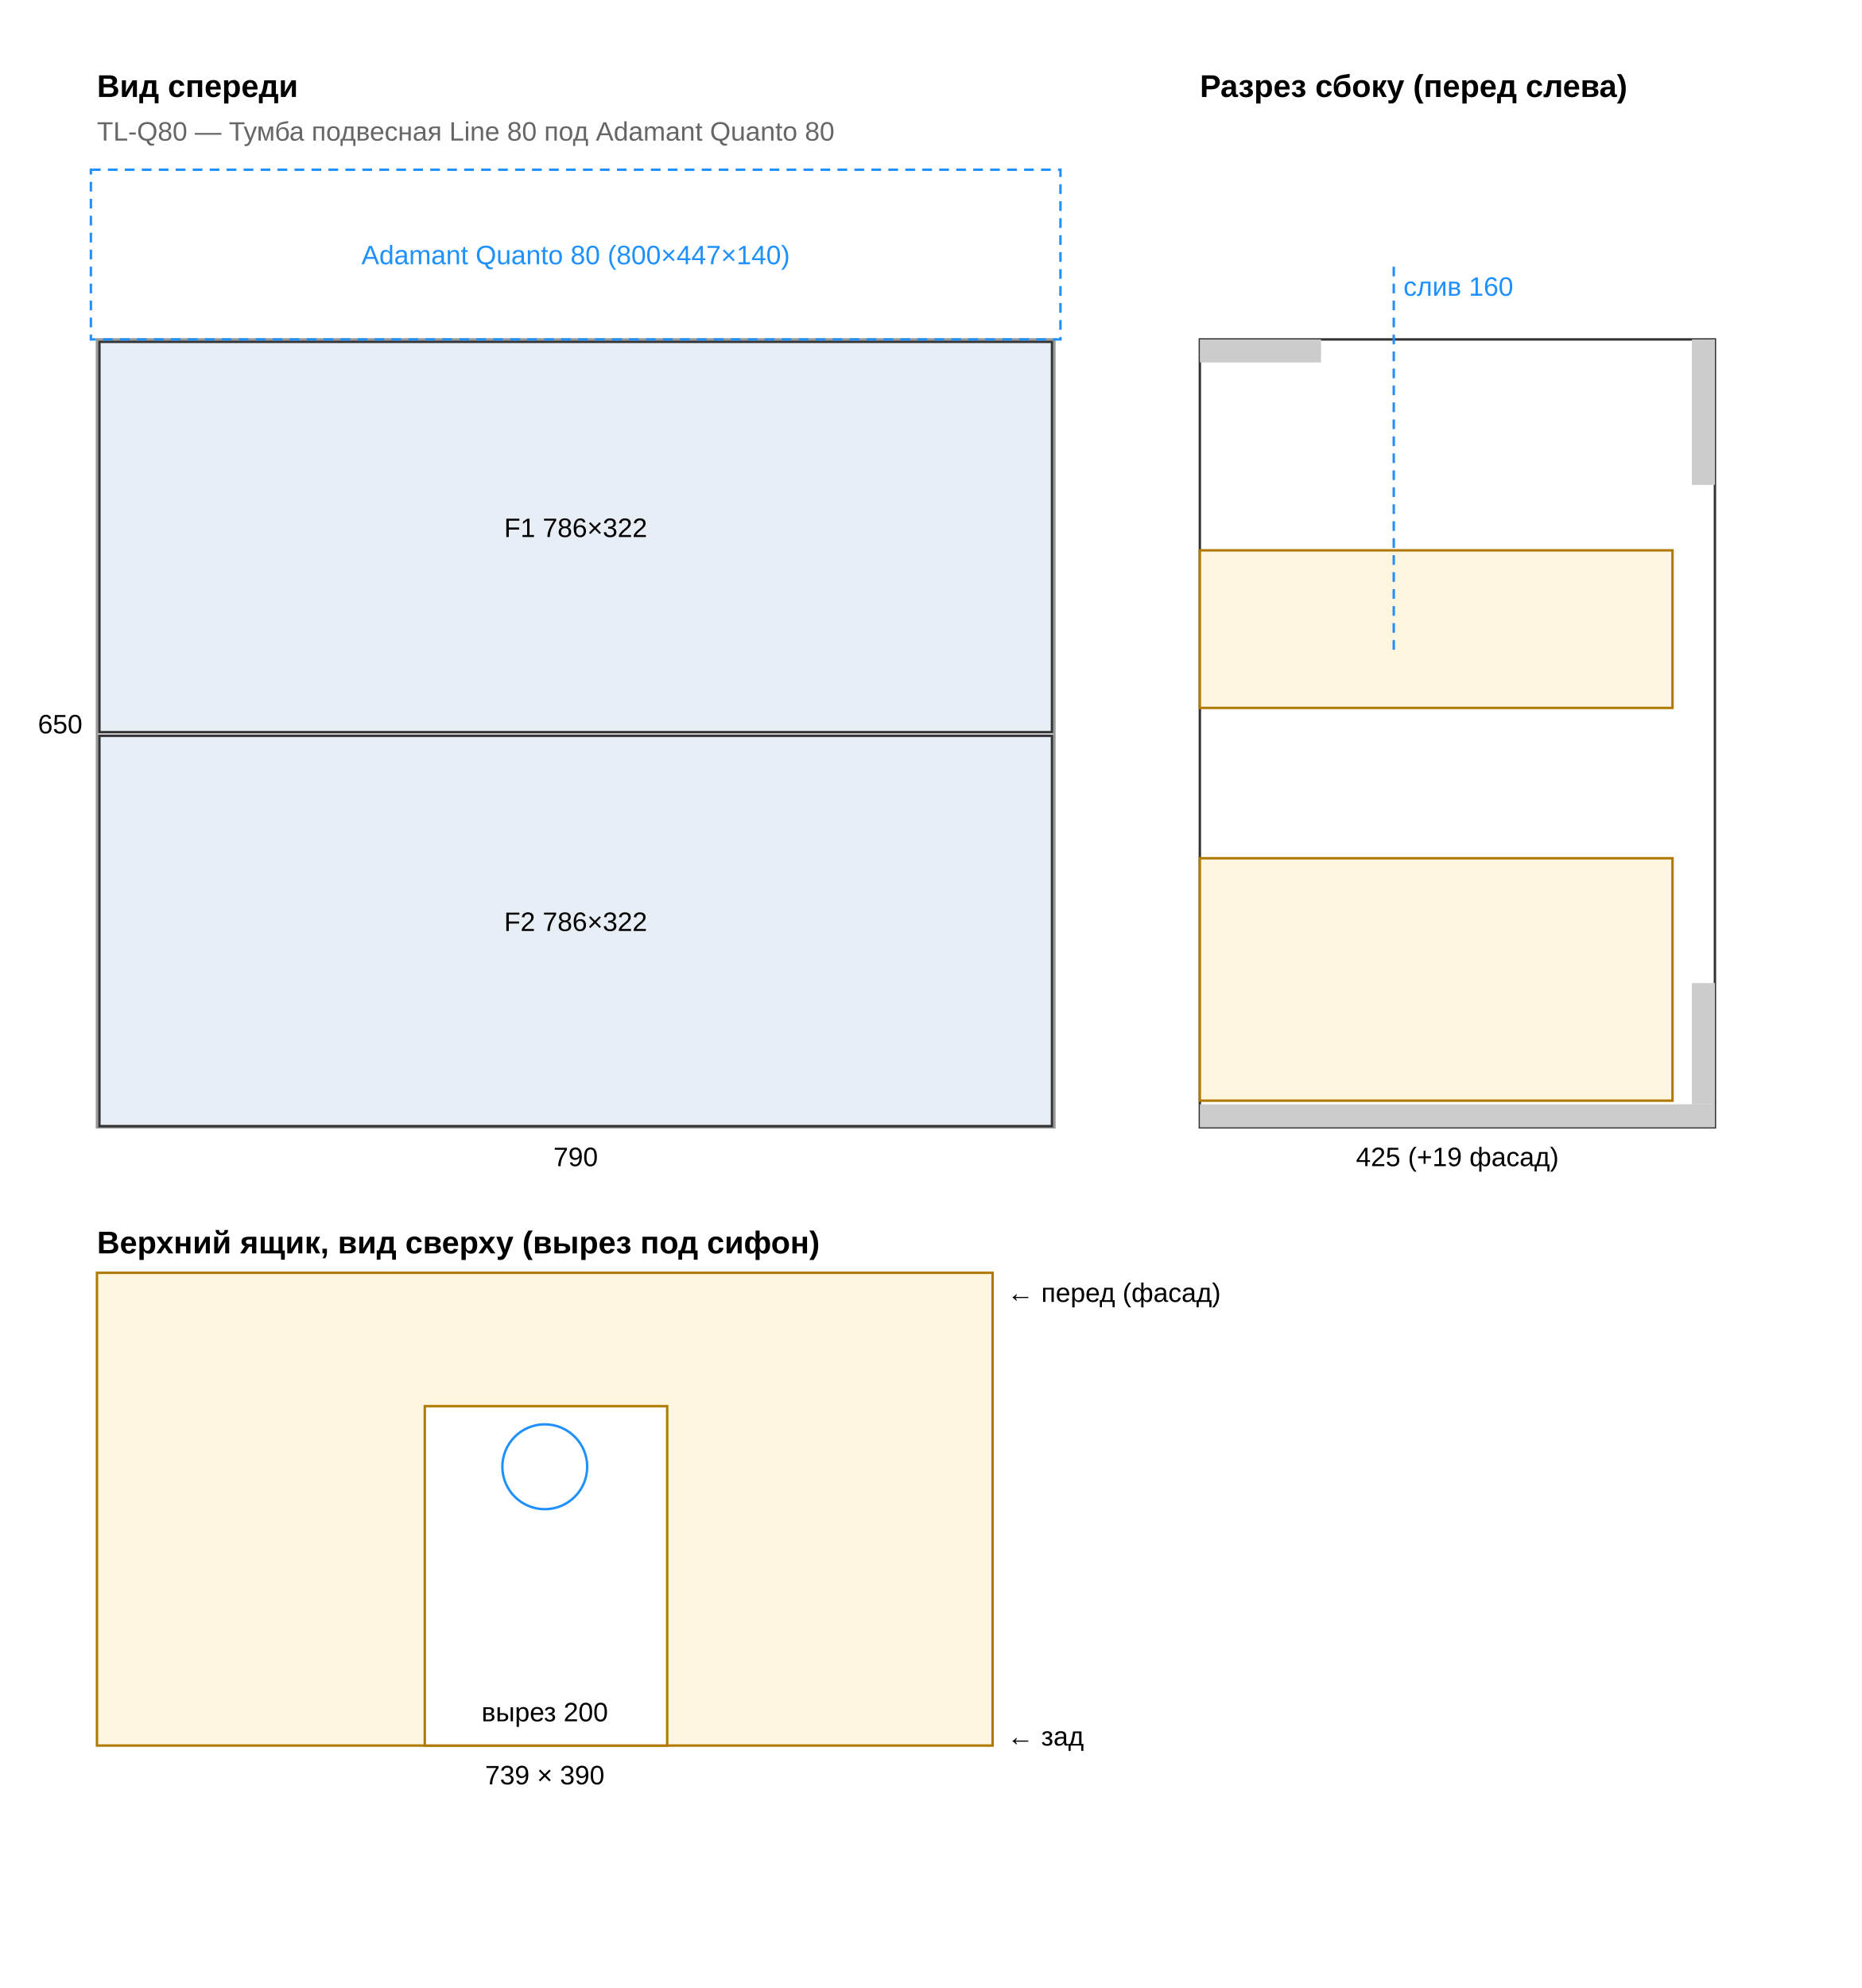
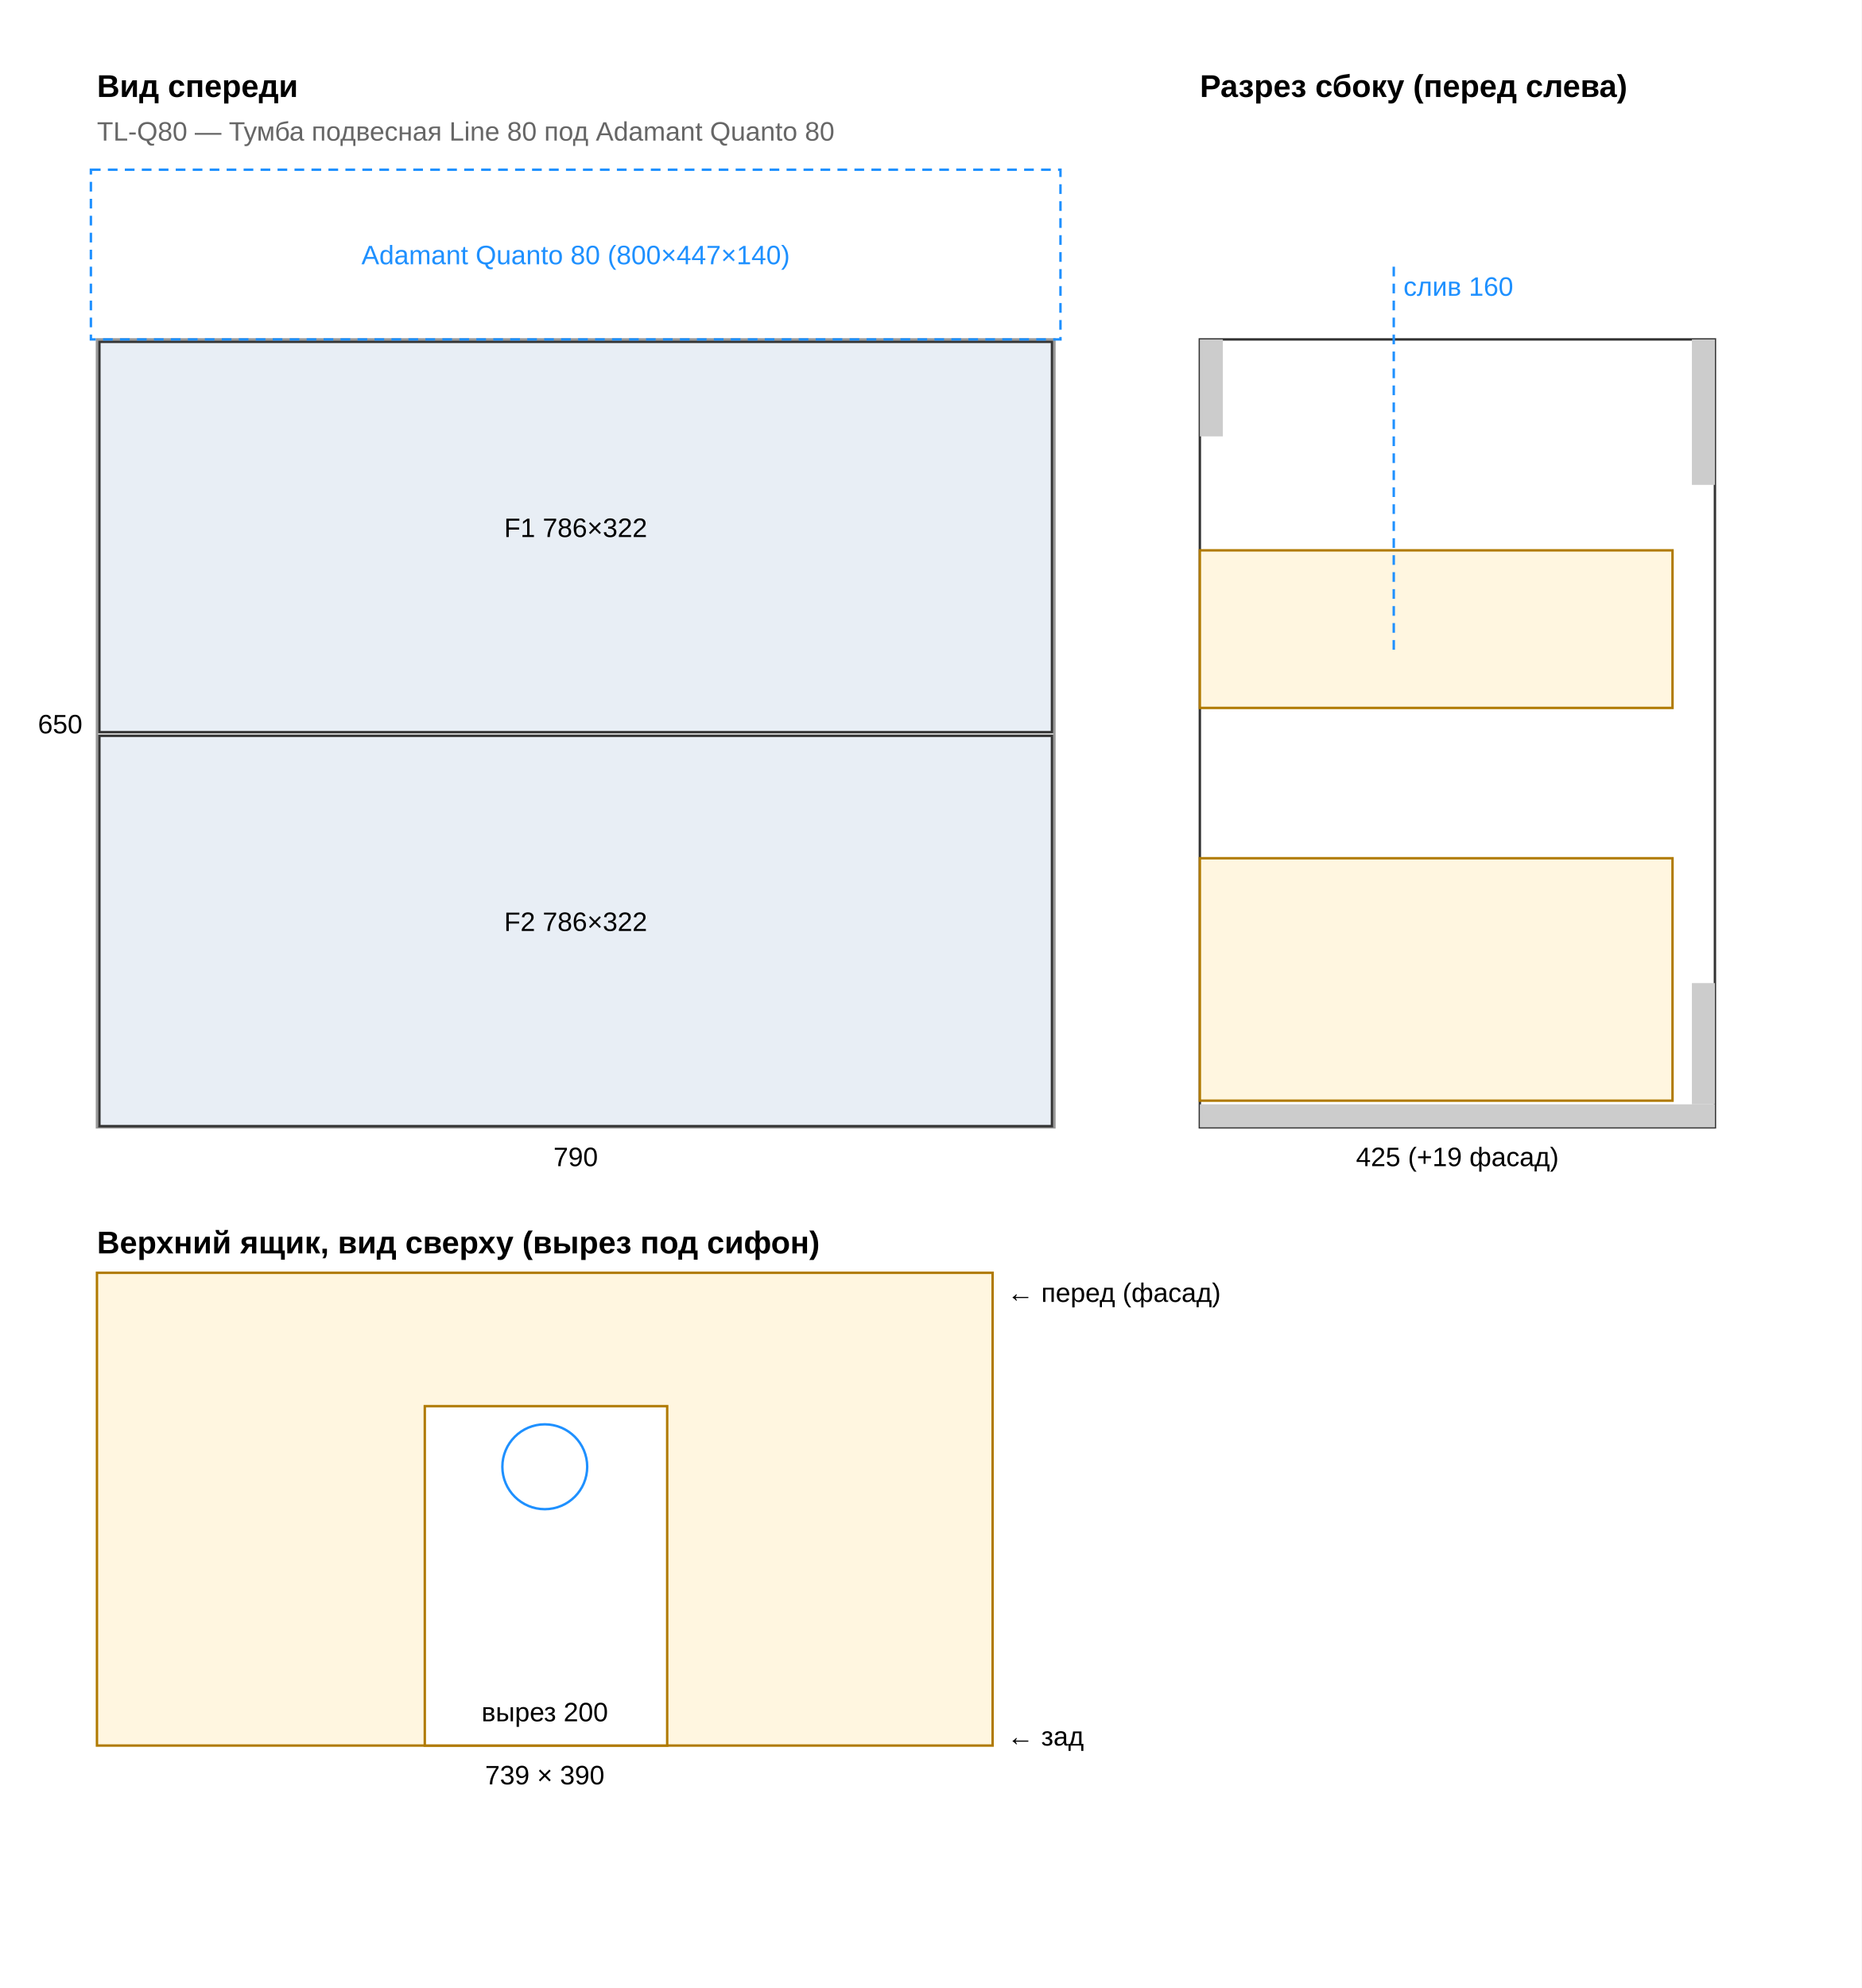
<svg xmlns="http://www.w3.org/2000/svg" width="768" height="820" viewBox="0 0 768 820" font-family="Arial" font-size="11">
  <rect width="100%" height="100%" fill="white" />
  <text x="40" y="40" font-size="13" font-weight="bold">Вид спереди</text>
  <rect x="40" y="140.0" width="395.0" height="325.0" fill="#f4f4f4" stroke="#999" />
  <rect x="41.0" y="141.0" width="393.0" height="161.0" fill="#e8eef5" stroke="#333" />
  <text x="237.5" y="221.5" text-anchor="middle">F1 786×322</text>
  <rect x="41.0" y="303.5" width="393.0" height="161.0" fill="#e8eef5" stroke="#333" />
  <text x="237.5" y="384.0" text-anchor="middle">F2 786×322</text>
  <rect x="37.5" y="70.0" width="400.0" height="70.0" fill="none" stroke="#1E90FF" stroke-dasharray="4 3" />
  <text x="237.5" y="109.0" text-anchor="middle" fill="#1E90FF">Adamant Quanto 80 (800×447×140)</text>
  <text x="40" y="58" fill="#666">TL-Q80 — Тумба подвесная Line 80 под Adamant Quanto 80</text>
  <text x="237.5" y="481.0" text-anchor="middle">790</text>
  <text x="34" y="302.5" text-anchor="end">650</text>
  <text x="495.0" y="40" font-size="13" font-weight="bold">Разрез сбоку (перед слева)</text>
  <rect x="495.0" y="140.0" width="212.5" height="325.0" fill="none" stroke="#333" />
  <rect x="495.0" y="455.5" width="212.5" height="9.5" fill="#ccc" />
-   <rect x="495.0" y="140.0" width="50.0" height="9.5" fill="#ccc" />
+   <rect x="495.0" y="140.0" width="9.5" height="40.0" fill="#ccc" />
  <rect x="698.0" y="140.0" width="9.5" height="60.0" fill="#ccc" />
  <rect x="698.0" y="405.5" width="9.5" height="50.0" fill="#ccc" />
  <rect x="495.0" y="354.0" width="195.0" height="100.0" fill="#fff6e0" stroke="#b07a00" />
  <rect x="495.0" y="227.0" width="195.0" height="65.0" fill="#fff6e0" stroke="#b07a00" />
  <line x1="575.0" y1="110.0" x2="575.0" y2="270.0" stroke="#1E90FF" stroke-dasharray="4 3" />
  <text x="579.0" y="122.0" fill="#1E90FF">слив 160</text>
  <text x="601.25" y="481.0" text-anchor="middle">425 (+19 фасад)</text>
  <text x="40" y="517.0" font-size="13" font-weight="bold">Верхний ящик, вид сверху (вырез под сифон)</text>
  <rect x="40" y="525.0" width="369.5" height="195.0" fill="#fff6e0" stroke="#b07a00" />
  <rect x="175.25" y="580.0" width="100.0" height="140.0" fill="white" stroke="#b07a00" />
  <circle cx="224.75" cy="605.0" r="17.5" fill="none" stroke="#1E90FF" />
  <text x="224.75" y="710.0" text-anchor="middle">вырез 200</text>
  <text x="415.5" y="537.0">← перед (фасад)</text>
  <text x="415.5" y="720.0">← зад</text>
  <text x="224.75" y="736.0" text-anchor="middle">739 × 390</text>
</svg>
